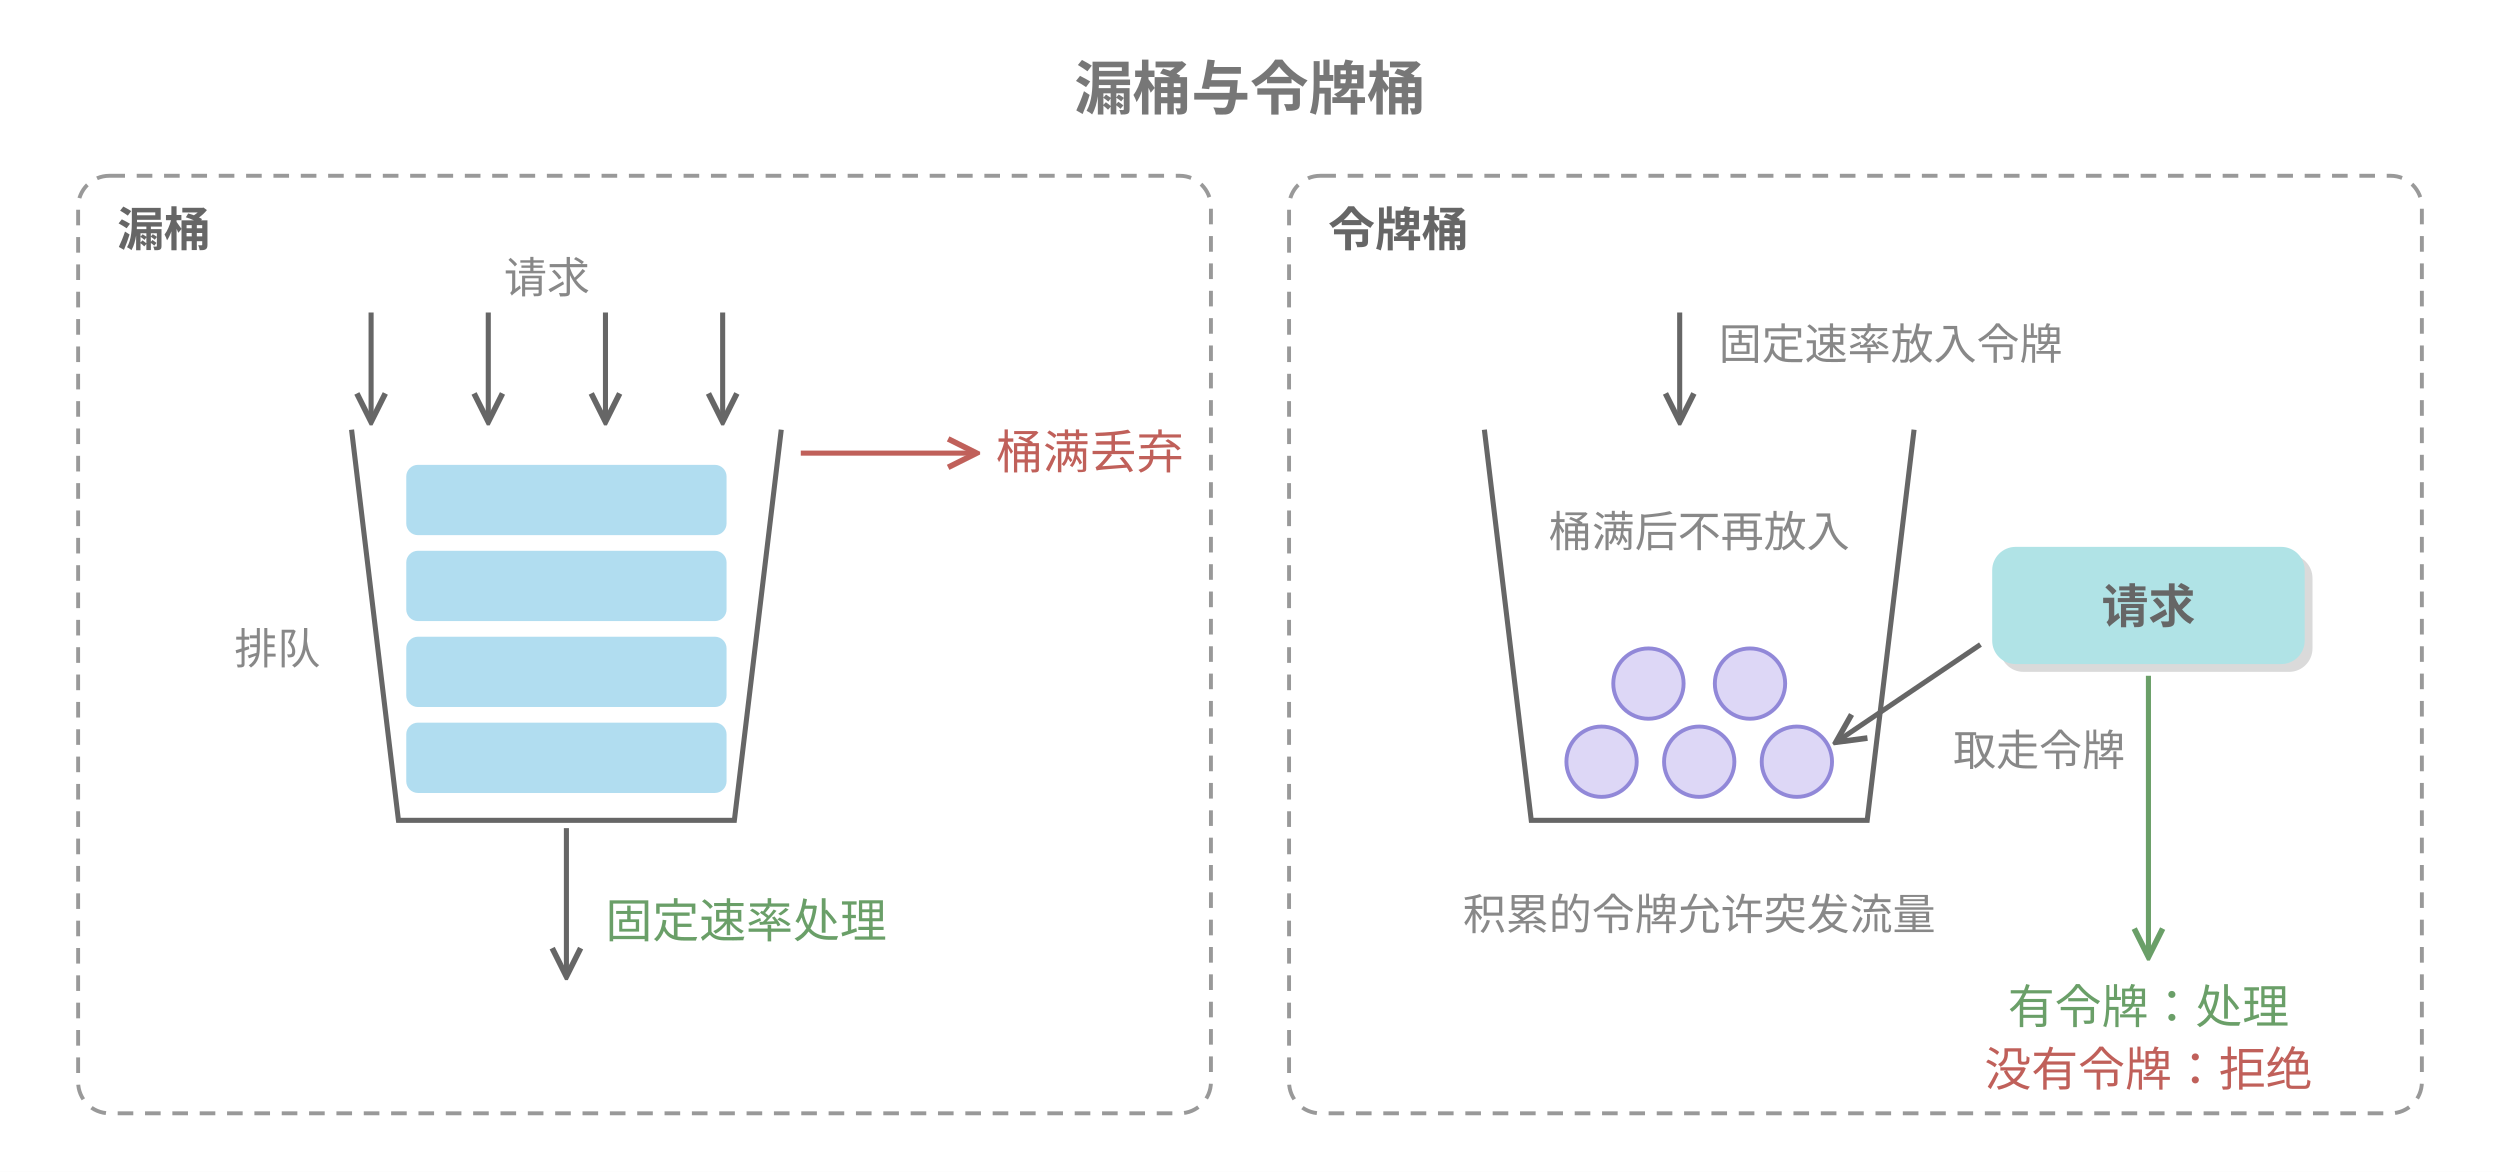
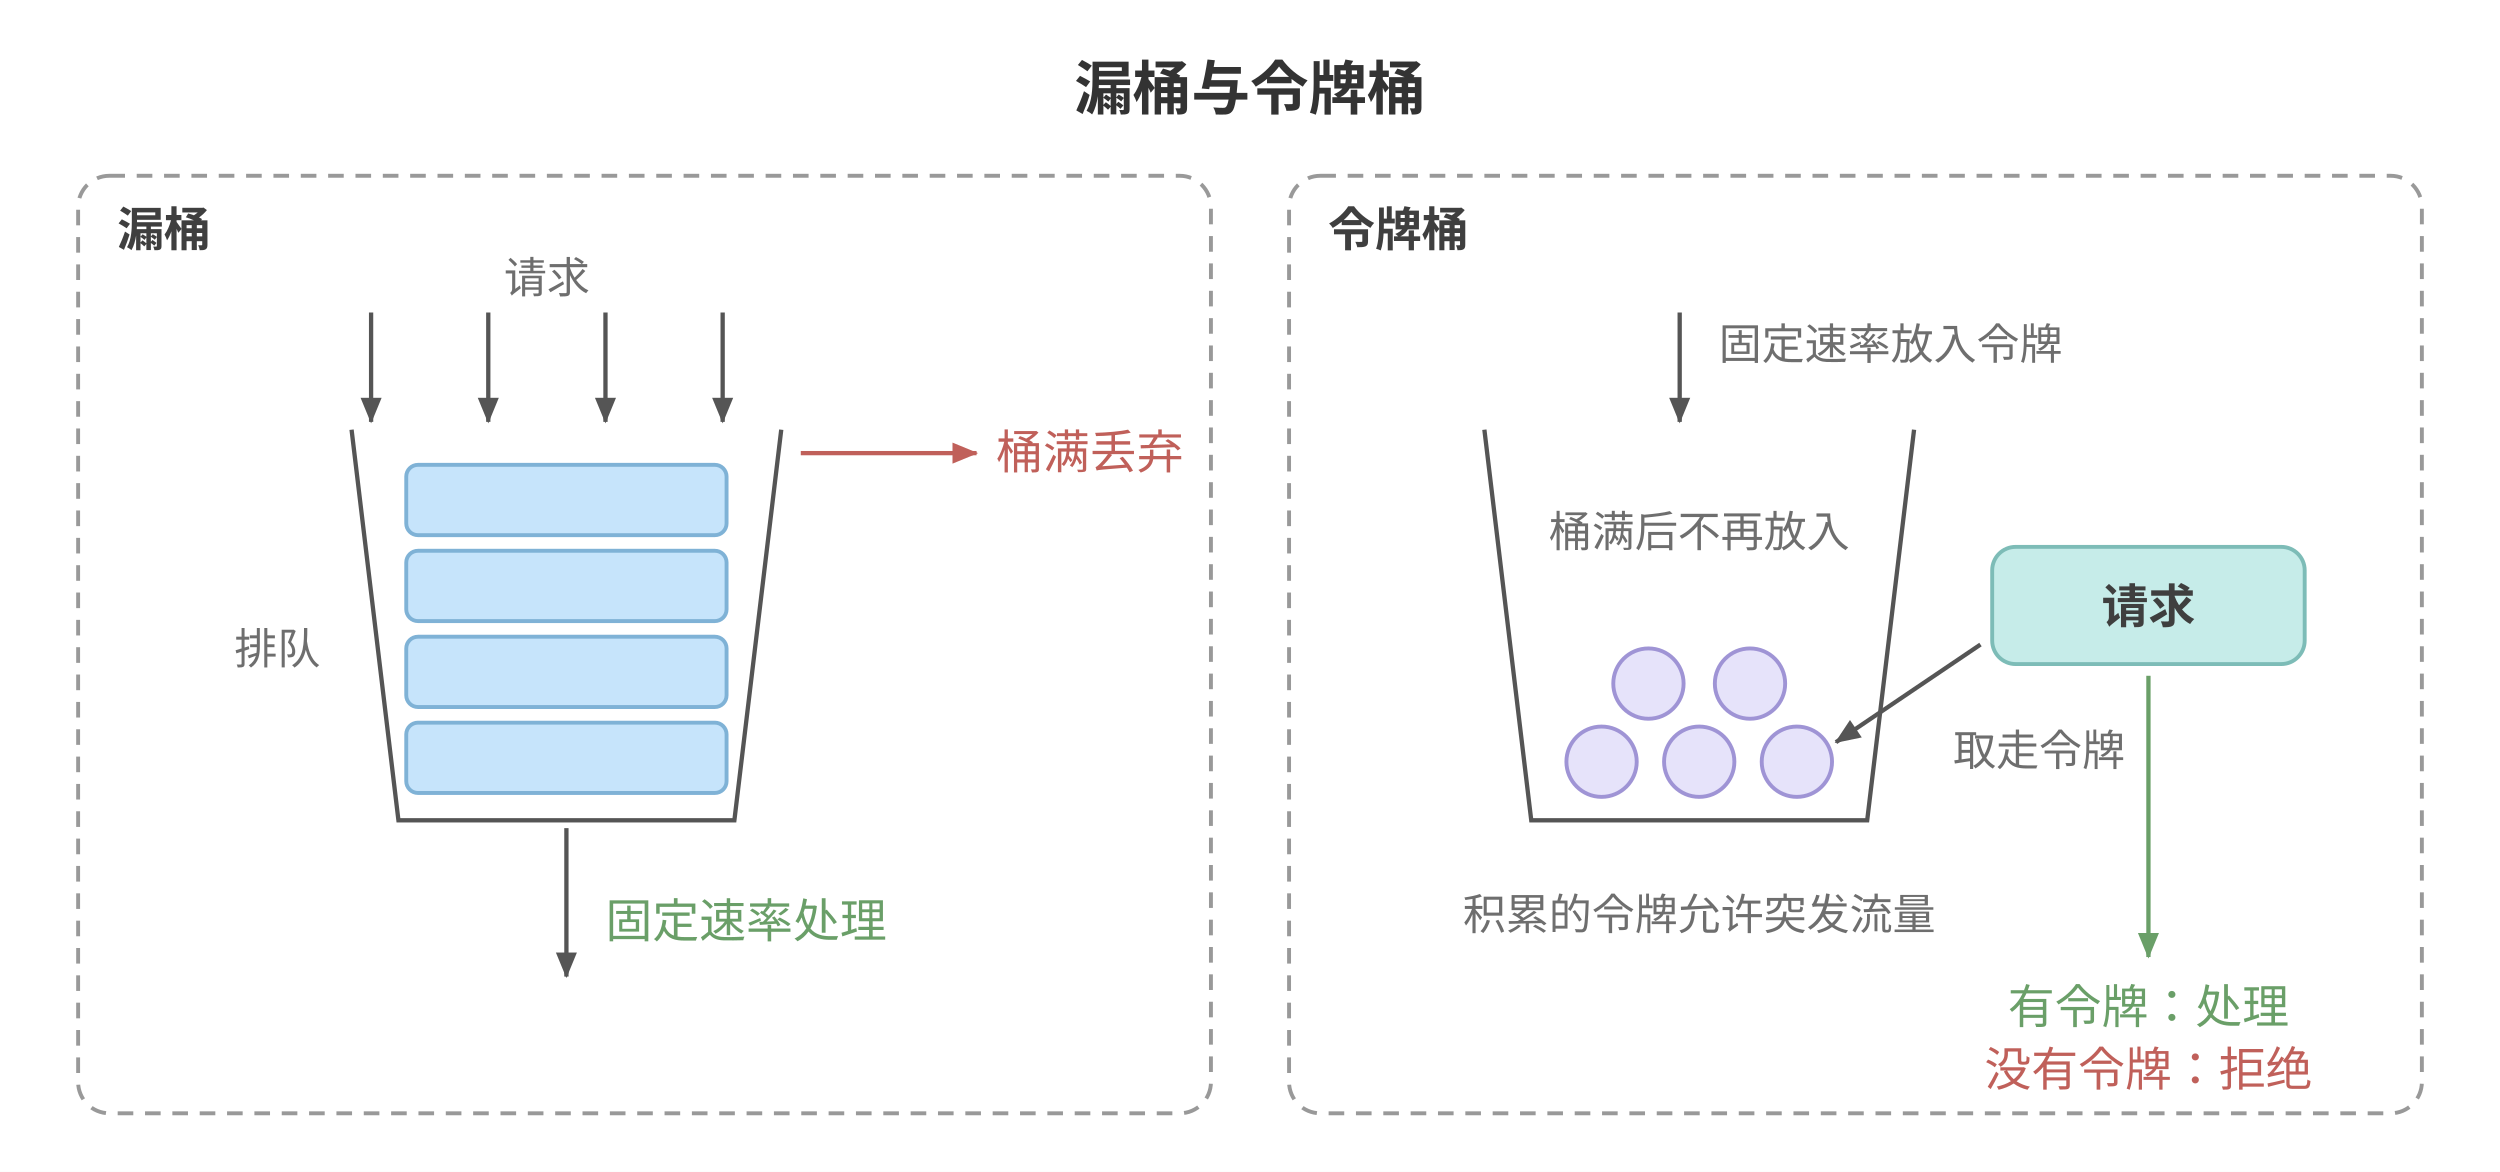
<svg xmlns="http://www.w3.org/2000/svg" width="640" height="300" viewBox="0 0 640 300">
  <style>
-     text { font-family: "PingFang SC", "Microsoft YaHei", Helvetica, Arial, sans-serif; fill: #666; font-size: 12px; }
-     .title { font-weight: bold; font-size: 15px; fill: #777; text-anchor: middle; }
+     text { font-family: "PingFang SC", "Microsoft YaHei", Helvetica, Arial, sans-serif; fill: #3F3F3F; font-size: 12px; }
+     .title { font-weight: bold; font-size: 15px; fill: #333; text-anchor: middle; }
    .b { font-weight: bold; }
    .c { text-anchor: middle; }
    .e { text-anchor: end; }
    .note { fill: #C0605A; }
    .ok { fill: #6A9F68; }
-     .sub { font-size: 11px; fill: #888; }
+     .sub { font-size: 11px; fill: #6E6E6E; }
    .mono { font-family: Menlo, Consolas, monospace; }
-     .arrow { stroke: #666; stroke-width: 1.3; fill: none; marker-end: url(#a); }
+     .arrow { stroke: #555; stroke-width: 1.1; fill: none; marker-end: url(#a); }
    .red { stroke: #C0605A; marker-end: url(#r); }
    .green { stroke: #6A9F68; marker-end: url(#g); }
    .dash { stroke-dasharray: 5 4; }
-     .line { stroke: #666; stroke-width: 1.3; fill: none; }
+     .line { stroke: #555; stroke-width: 1.1; fill: none; }
    .frame { fill: none; stroke: #999; stroke-width: 1; stroke-dasharray: 4 3; }
    .shadow { fill: #DADADA; }
  </style>
  <defs>
    <marker id="a" viewBox="0 0 10 10" refX="9" refY="5" markerWidth="7" markerHeight="7" orient="auto-start-reverse">
-       <path d="M1,1 L9,5 L1,9" fill="none" stroke="#666" stroke-width="1.6" />
+       <path d="M1,1.5 L9.5,5 L1,8.5 z" fill="#555" />
    </marker>
    <marker id="r" viewBox="0 0 10 10" refX="9" refY="5" markerWidth="7" markerHeight="7" orient="auto-start-reverse">
-       <path d="M1,1 L9,5 L1,9" fill="none" stroke="#C0605A" stroke-width="1.6" />
+       <path d="M1,1.5 L9.5,5 L1,8.5 z" fill="#C0605A" />
    </marker>
    <marker id="g" viewBox="0 0 10 10" refX="9" refY="5" markerWidth="7" markerHeight="7" orient="auto-start-reverse">
-       <path d="M1,1 L9,5 L1,9" fill="none" stroke="#6A9F68" stroke-width="1.6" />
+       <path d="M1,1.5 L9.5,5 L1,8.5 z" fill="#6A9F68" />
    </marker>
  </defs>
  <rect width="100%" height="100%" fill="#FFFFFF" />
  <text x="320" y="28" class="title">漏桶与令牌桶</text>
  <rect x="20" y="45" width="290" height="240" rx="8" class="frame" />
  <text x="30" y="63" class="b">漏桶</text>
  <line x1="95" y1="80" x2="95" y2="108" class="arrow " />
  <line x1="125" y1="80" x2="125" y2="108" class="arrow " />
  <line x1="155" y1="80" x2="155" y2="108" class="arrow " />
  <line x1="185" y1="80" x2="185" y2="108" class="arrow " />
  <text x="140" y="75" class="c sub">请求</text>
  <path d="M90,110 L102,210 L188,210 L200,110" class="line" />
-   <rect x="104" y="185" width="82" height="18" rx="3" fill="#B1DDF0" />
-   <rect x="104" y="163" width="82" height="18" rx="3" fill="#B1DDF0" />
-   <rect x="104" y="141" width="82" height="18" rx="3" fill="#B1DDF0" />
-   <rect x="104" y="119" width="82" height="18" rx="3" fill="#B1DDF0" />
+   <rect x="104" y="185" width="82" height="18" rx="3" fill="#C6E4FB" stroke="#7FB2D6" />
+   <rect x="104" y="163" width="82" height="18" rx="3" fill="#C6E4FB" stroke="#7FB2D6" />
+   <rect x="104" y="141" width="82" height="18" rx="3" fill="#C6E4FB" stroke="#7FB2D6" />
+   <rect x="104" y="119" width="82" height="18" rx="3" fill="#C6E4FB" stroke="#7FB2D6" />
  <text x="82" y="170" class="e sub">排队</text>
  <line x1="205" y1="116" x2="250" y2="116" class="arrow red" />
  <text x="255" y="120" class="note">桶满丢弃</text>
  <line x1="145" y1="212" x2="145" y2="250" class="arrow " />
  <text x="155" y="240" class="ok">固定速率处理</text>
  <rect x="330" y="45" width="290" height="240" rx="8" class="frame" />
  <text x="340" y="63" class="b">令牌桶</text>
  <line x1="430" y1="80" x2="430" y2="108" class="arrow " />
  <text x="440" y="92" class="sub">固定速率放入令牌</text>
  <path d="M380,110 L392,210 L478,210 L490,110" class="line" />
-   <circle cx="410" cy="195" r="9" fill="#DDD7F6" stroke="#9188D8" />
-   <circle cx="435" cy="195" r="9" fill="#DDD7F6" stroke="#9188D8" />
-   <circle cx="460" cy="195" r="9" fill="#DDD7F6" stroke="#9188D8" />
-   <circle cx="422" cy="175" r="9" fill="#DDD7F6" stroke="#9188D8" />
-   <circle cx="448" cy="175" r="9" fill="#DDD7F6" stroke="#9188D8" />
+   <circle cx="410" cy="195" r="9" fill="#E6E3FA" stroke="#9F94D5" />
+   <circle cx="435" cy="195" r="9" fill="#E6E3FA" stroke="#9F94D5" />
+   <circle cx="460" cy="195" r="9" fill="#E6E3FA" stroke="#9F94D5" />
+   <circle cx="422" cy="175" r="9" fill="#E6E3FA" stroke="#9F94D5" />
+   <circle cx="448" cy="175" r="9" fill="#E6E3FA" stroke="#9F94D5" />
  <text x="435" y="140" class="c sub">桶满后不再放入</text>
-   <rect x="512" y="142" width="80" height="30" rx="6" class="shadow" />
-   <rect x="510" y="140" width="80" height="30" rx="6" fill="#B0E3E6" />
+   <rect x="510" y="140" width="80" height="30" rx="6" fill="#C6ECE9" stroke="#7DBCB7" />
  <text x="550" y="159.5" class="b c">请求</text>
  <line x1="507" y1="165" x2="470" y2="190" class="arrow " />
  <text x="500" y="196" class="sub">取走令牌</text>
  <line x1="550" y1="173" x2="550" y2="245" class="arrow green" />
  <text x="550" y="262" class="c ok">有令牌：处理</text>
  <text x="550" y="278" class="c note">没有令牌：拒绝</text>
  <text x="435" y="238" class="c sub">积累的令牌允许突发流量</text>
</svg>
